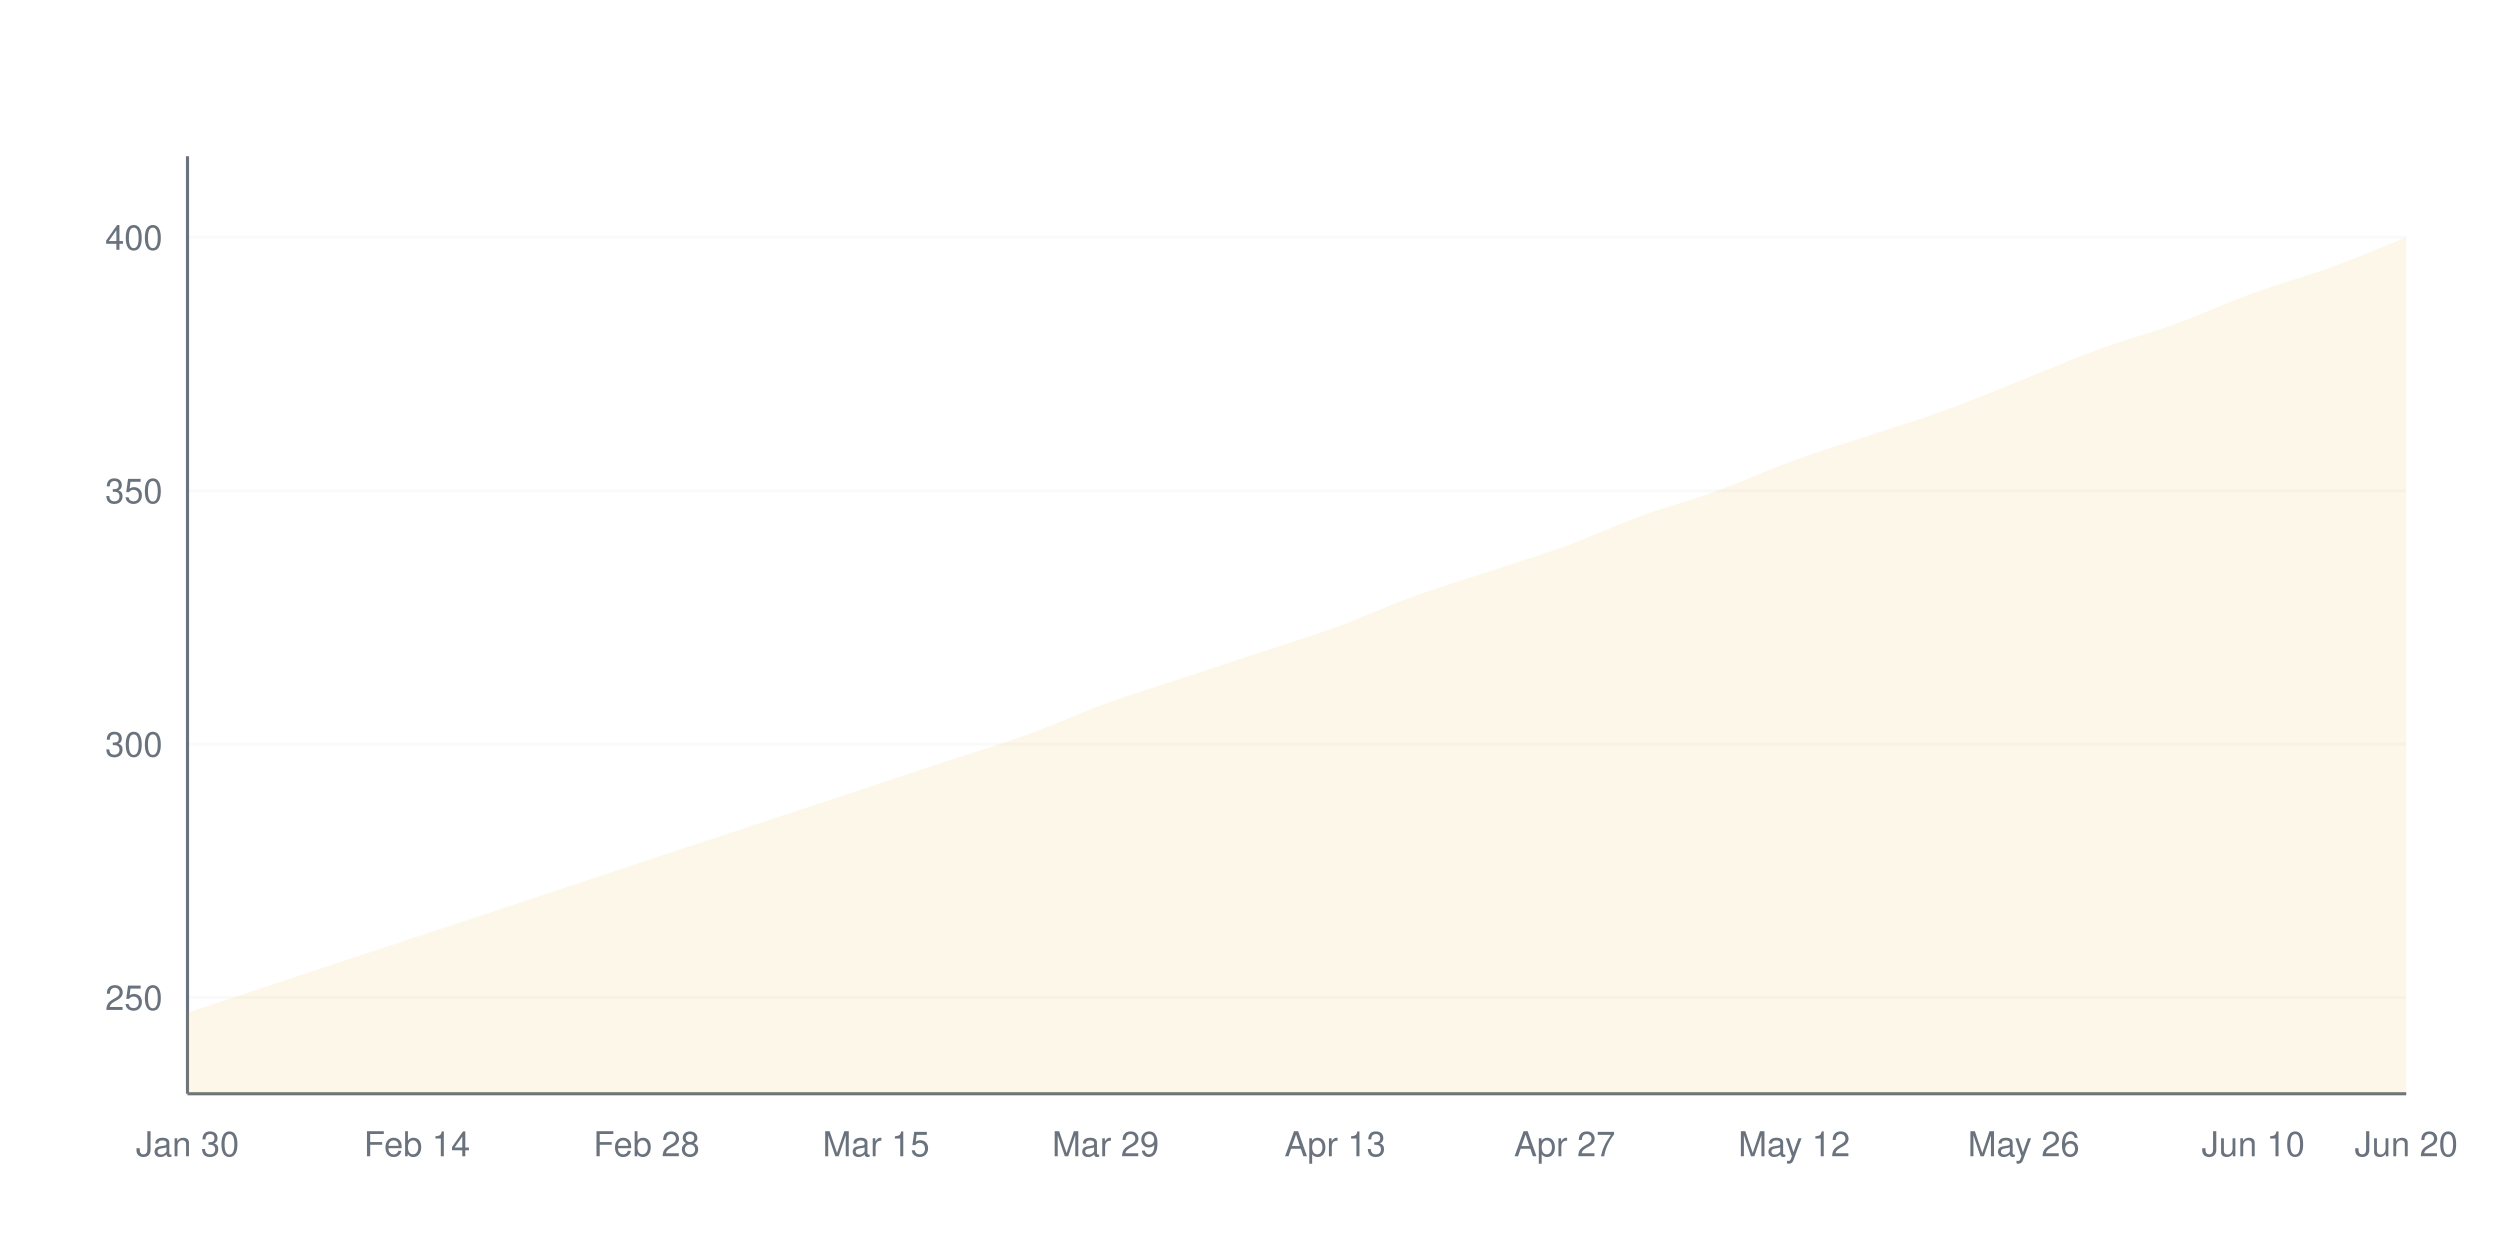
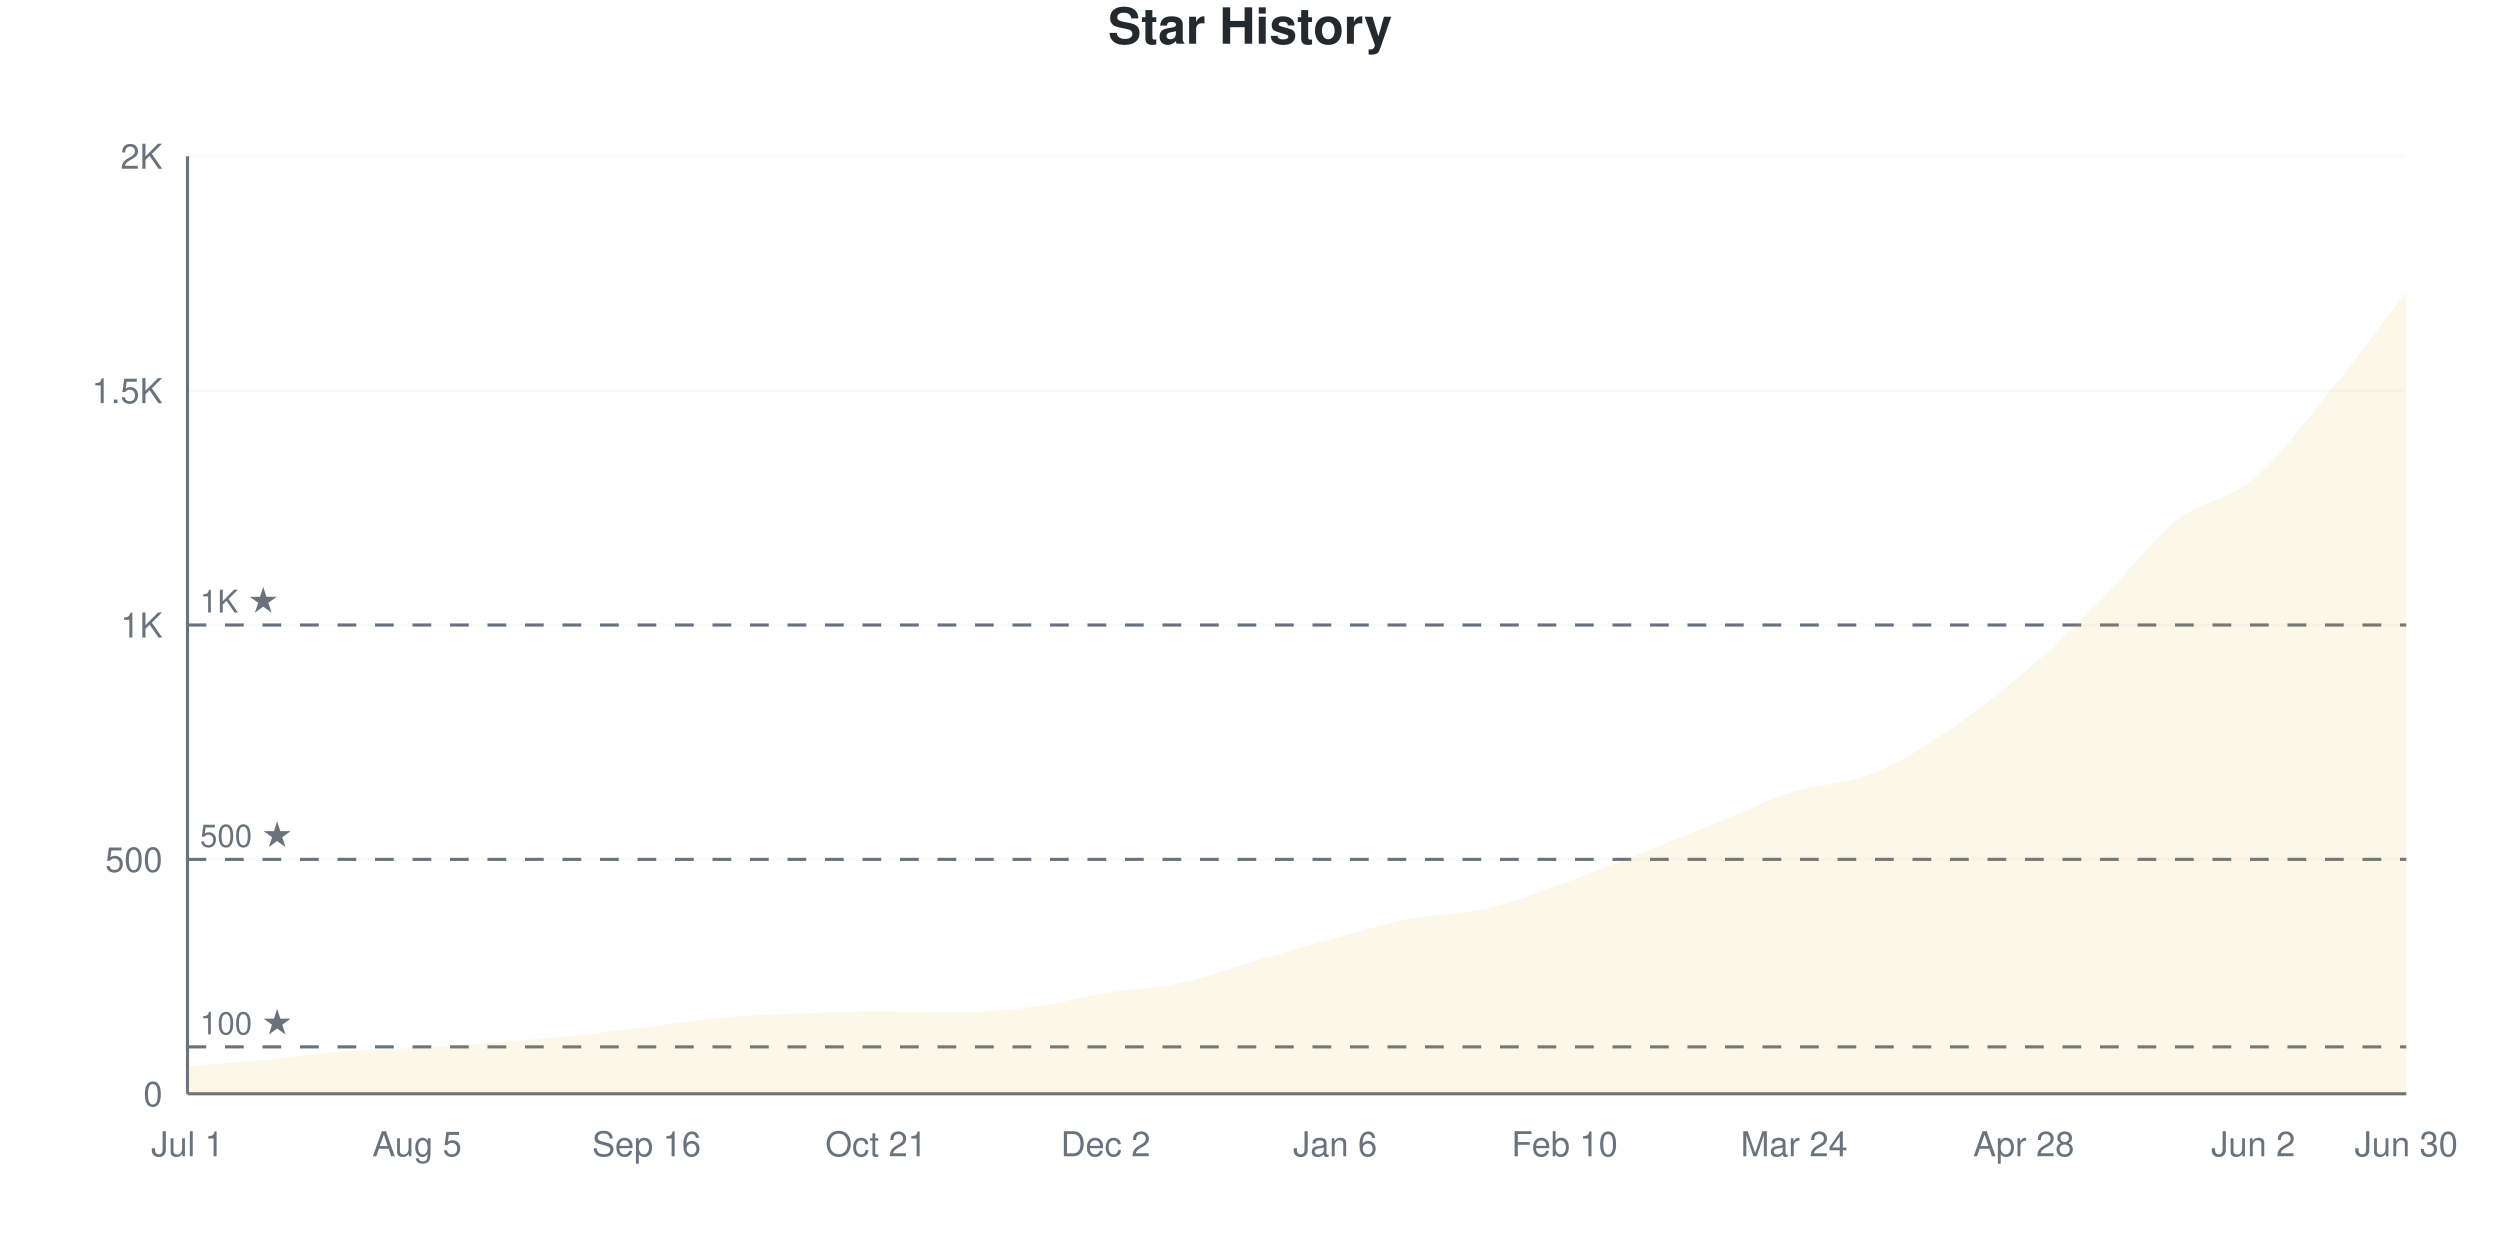
<svg xmlns="http://www.w3.org/2000/svg" viewBox="0 0 800 400" width="800" height="400">
  <style>
    @keyframes drawLine {
      to { stroke-dashoffset: 0; }
    }
    @keyframes fadeInPoint {
      from { opacity: 0; }
      to { opacity: 1; }
    }
    .data-line-0 {
-       stroke-dasharray: 1168;
-       stroke-dashoffset: 1168;
+       stroke-dasharray: 1190;
+       stroke-dashoffset: 1190;
      animation: drawLine 2s ease-out forwards;
    }
    .data-point {
      opacity: 0;
      animation: fadeInPoint 0.5s ease-out forwards;
    }
    .chart-bg { fill: #fff; }
    .chart-text { fill: #24292e; }
    .chart-muted { fill: #6a737d; }
    .chart-grid { stroke: #eee; }
    .chart-axis { stroke: #6a737d; }
    @media (prefers-color-scheme: dark) {
      .chart-bg { fill: #0d1117; }
      .chart-text { fill: #e6edf3; }
      .chart-muted { fill: #8b949e; }
      .chart-grid { stroke: #21262d; }
      .chart-axis { stroke: #8b949e; }
    }
  </style>
  <rect width="800" height="400" class="chart-bg" />
-   <text x="400" y="14" text-anchor="middle" class="chart-text" font-size="16" font-weight="bold" font-family="-apple-system, BlinkMacSystemFont, 'Segoe UI', Helvetica, Arial, sans-serif" />
+   <text x="400" y="14" text-anchor="middle" class="chart-text" font-size="16" font-weight="bold" font-family="-apple-system, BlinkMacSystemFont, 'Segoe UI', Helvetica, Arial, sans-serif">Star History</text>
  <g class="grid">
-     <line x1="60" y1="319.189" x2="770" y2="319.189" class="chart-grid" stroke-opacity="0.3" />
-     <text x="52" y="323.189" text-anchor="end" class="chart-muted" font-size="11" font-family="-apple-system, BlinkMacSystemFont, 'Segoe UI', Helvetica, Arial, sans-serif">250</text>
-     <line x1="60" y1="238.108" x2="770" y2="238.108" class="chart-grid" stroke-opacity="0.3" />
-     <text x="52" y="242.108" text-anchor="end" class="chart-muted" font-size="11" font-family="-apple-system, BlinkMacSystemFont, 'Segoe UI', Helvetica, Arial, sans-serif">300</text>
-     <line x1="60" y1="157.027" x2="770" y2="157.027" class="chart-grid" stroke-opacity="0.3" />
-     <text x="52" y="161.027" text-anchor="end" class="chart-muted" font-size="11" font-family="-apple-system, BlinkMacSystemFont, 'Segoe UI', Helvetica, Arial, sans-serif">350</text>
-     <line x1="60" y1="75.946" x2="770" y2="75.946" class="chart-grid" stroke-opacity="0.3" />
-     <text x="52" y="79.946" text-anchor="end" class="chart-muted" font-size="11" font-family="-apple-system, BlinkMacSystemFont, 'Segoe UI', Helvetica, Arial, sans-serif">400</text>
+     <line x1="60" y1="350" x2="770" y2="350" class="chart-grid" stroke-opacity="0.3" />
+     <text x="52" y="354" text-anchor="end" class="chart-muted" font-size="11" font-family="-apple-system, BlinkMacSystemFont, 'Segoe UI', Helvetica, Arial, sans-serif">0</text>
+     <line x1="60" y1="275" x2="770" y2="275" class="chart-grid" stroke-opacity="0.3" />
+     <text x="52" y="279" text-anchor="end" class="chart-muted" font-size="11" font-family="-apple-system, BlinkMacSystemFont, 'Segoe UI', Helvetica, Arial, sans-serif">500</text>
+     <line x1="60" y1="200" x2="770" y2="200" class="chart-grid" stroke-opacity="0.3" />
+     <text x="52" y="204" text-anchor="end" class="chart-muted" font-size="11" font-family="-apple-system, BlinkMacSystemFont, 'Segoe UI', Helvetica, Arial, sans-serif">1K</text>
+     <line x1="60" y1="125" x2="770" y2="125" class="chart-grid" stroke-opacity="0.3" />
+     <text x="52" y="129" text-anchor="end" class="chart-muted" font-size="11" font-family="-apple-system, BlinkMacSystemFont, 'Segoe UI', Helvetica, Arial, sans-serif">1.5K</text>
+     <line x1="60" y1="50" x2="770" y2="50" class="chart-grid" stroke-opacity="0.3" />
+     <text x="52" y="54" text-anchor="end" class="chart-muted" font-size="11" font-family="-apple-system, BlinkMacSystemFont, 'Segoe UI', Helvetica, Arial, sans-serif">2K</text>
  </g>
  <g class="milestones">
-     
+     <line x1="60" y1="335" x2="770" y2="335" class="chart-axis" stroke-width="1" stroke-dasharray="6,6" />
+     <text x="64" y="331" class="chart-muted" font-size="10" font-family="-apple-system, BlinkMacSystemFont, 'Segoe UI', Helvetica, Arial, sans-serif">100 ★</text>
+     <line x1="60" y1="275" x2="770" y2="275" class="chart-axis" stroke-width="1" stroke-dasharray="6,6" />
+     <text x="64" y="271" class="chart-muted" font-size="10" font-family="-apple-system, BlinkMacSystemFont, 'Segoe UI', Helvetica, Arial, sans-serif">500 ★</text>
+     <line x1="60" y1="200" x2="770" y2="200" class="chart-axis" stroke-width="1" stroke-dasharray="6,6" />
+     <text x="64" y="196" class="chart-muted" font-size="10" font-family="-apple-system, BlinkMacSystemFont, 'Segoe UI', Helvetica, Arial, sans-serif">1K ★</text>
  </g>
  <g class="x-axis">
-     <text x="60" y="370" text-anchor="middle" class="chart-muted" font-size="11" font-family="-apple-system, BlinkMacSystemFont, 'Segoe UI', Helvetica, Arial, sans-serif">Jan 30</text>
-     <text x="133.448" y="370" text-anchor="middle" class="chart-muted" font-size="11" font-family="-apple-system, BlinkMacSystemFont, 'Segoe UI', Helvetica, Arial, sans-serif">Feb 14</text>
-     <text x="206.897" y="370" text-anchor="middle" class="chart-muted" font-size="11" font-family="-apple-system, BlinkMacSystemFont, 'Segoe UI', Helvetica, Arial, sans-serif">Feb 28</text>
-     <text x="280.345" y="370" text-anchor="middle" class="chart-muted" font-size="11" font-family="-apple-system, BlinkMacSystemFont, 'Segoe UI', Helvetica, Arial, sans-serif">Mar 15</text>
-     <text x="353.793" y="370" text-anchor="middle" class="chart-muted" font-size="11" font-family="-apple-system, BlinkMacSystemFont, 'Segoe UI', Helvetica, Arial, sans-serif">Mar 29</text>
-     <text x="427.241" y="370" text-anchor="middle" class="chart-muted" font-size="11" font-family="-apple-system, BlinkMacSystemFont, 'Segoe UI', Helvetica, Arial, sans-serif">Apr 13</text>
-     <text x="500.69" y="370" text-anchor="middle" class="chart-muted" font-size="11" font-family="-apple-system, BlinkMacSystemFont, 'Segoe UI', Helvetica, Arial, sans-serif">Apr 27</text>
-     <text x="574.138" y="370" text-anchor="middle" class="chart-muted" font-size="11" font-family="-apple-system, BlinkMacSystemFont, 'Segoe UI', Helvetica, Arial, sans-serif">May 12</text>
-     <text x="647.586" y="370" text-anchor="middle" class="chart-muted" font-size="11" font-family="-apple-system, BlinkMacSystemFont, 'Segoe UI', Helvetica, Arial, sans-serif">May 26</text>
-     <text x="721.034" y="370" text-anchor="middle" class="chart-muted" font-size="11" font-family="-apple-system, BlinkMacSystemFont, 'Segoe UI', Helvetica, Arial, sans-serif">Jun 10</text>
-     <text x="770" y="370" text-anchor="middle" class="chart-muted" font-size="11" font-family="-apple-system, BlinkMacSystemFont, 'Segoe UI', Helvetica, Arial, sans-serif">Jun 20</text>
+     <text x="60" y="370" text-anchor="middle" class="chart-muted" font-size="11" font-family="-apple-system, BlinkMacSystemFont, 'Segoe UI', Helvetica, Arial, sans-serif">Jul 1</text>
+     <text x="133.448" y="370" text-anchor="middle" class="chart-muted" font-size="11" font-family="-apple-system, BlinkMacSystemFont, 'Segoe UI', Helvetica, Arial, sans-serif">Aug 5</text>
+     <text x="206.897" y="370" text-anchor="middle" class="chart-muted" font-size="11" font-family="-apple-system, BlinkMacSystemFont, 'Segoe UI', Helvetica, Arial, sans-serif">Sep 16</text>
+     <text x="280.345" y="370" text-anchor="middle" class="chart-muted" font-size="11" font-family="-apple-system, BlinkMacSystemFont, 'Segoe UI', Helvetica, Arial, sans-serif">Oct 21</text>
+     <text x="353.793" y="370" text-anchor="middle" class="chart-muted" font-size="11" font-family="-apple-system, BlinkMacSystemFont, 'Segoe UI', Helvetica, Arial, sans-serif">Dec 2</text>
+     <text x="427.241" y="370" text-anchor="middle" class="chart-muted" font-size="11" font-family="-apple-system, BlinkMacSystemFont, 'Segoe UI', Helvetica, Arial, sans-serif">Jan 6</text>
+     <text x="500.69" y="370" text-anchor="middle" class="chart-muted" font-size="11" font-family="-apple-system, BlinkMacSystemFont, 'Segoe UI', Helvetica, Arial, sans-serif">Feb 10</text>
+     <text x="574.138" y="370" text-anchor="middle" class="chart-muted" font-size="11" font-family="-apple-system, BlinkMacSystemFont, 'Segoe UI', Helvetica, Arial, sans-serif">Mar 24</text>
+     <text x="647.586" y="370" text-anchor="middle" class="chart-muted" font-size="11" font-family="-apple-system, BlinkMacSystemFont, 'Segoe UI', Helvetica, Arial, sans-serif">Apr 28</text>
+     <text x="721.034" y="370" text-anchor="middle" class="chart-muted" font-size="11" font-family="-apple-system, BlinkMacSystemFont, 'Segoe UI', Helvetica, Arial, sans-serif">Jun 2</text>
+     <text x="770" y="370" text-anchor="middle" class="chart-muted" font-size="11" font-family="-apple-system, BlinkMacSystemFont, 'Segoe UI', Helvetica, Arial, sans-serif">Jun 30</text>
  </g>
  <line x1="60" y1="50" x2="60" y2="350" class="chart-axis" stroke-width="1" />
  <line x1="60" y1="350" x2="770" y2="350" class="chart-axis" stroke-width="1" />
-   <path d="M60,350 L60,324.054 C68.161,321.351 76.322,318.649 84.483,315.946 C92.644,313.243 100.805,310.541 108.966,307.838 C117.126,305.135 125.287,302.432 133.448,299.73 C141.609,297.027 149.77,294.324 157.931,291.622 C166.092,288.919 174.253,286.216 182.414,283.514 C190.575,280.811 198.736,278.108 206.897,275.405 C215.057,272.703 223.218,270 231.379,267.297 C239.54,264.595 247.701,261.892 255.862,259.189 C264.023,256.486 272.184,253.784 280.345,251.081 C288.506,248.378 296.667,245.676 304.828,242.973 C312.989,240.27 321.149,237.838 329.31,234.865 C337.471,231.892 345.632,228.108 353.793,225.135 C361.954,222.162 370.115,219.73 378.276,217.027 C386.437,214.324 394.598,211.622 402.759,208.919 C410.92,206.216 419.08,203.784 427.241,200.811 C435.402,197.838 443.563,194.054 451.724,191.081 C459.885,188.108 468.046,185.676 476.207,182.973 C484.368,180.27 492.529,177.838 500.69,174.865 C508.851,171.892 517.011,168.108 525.172,165.135 C533.333,162.162 541.494,160 549.655,157.027 C557.816,154.054 565.977,150.27 574.138,147.297 C582.299,144.324 590.46,141.892 598.621,139.189 C606.782,136.486 614.943,134.054 623.103,131.081 C631.264,128.108 639.425,124.595 647.586,121.351 C655.747,118.108 663.908,114.595 672.069,111.622 C680.23,108.649 688.391,106.486 696.552,103.514 C704.713,100.541 712.874,96.757 721.034,93.784 C729.195,90.811 737.356,88.649 745.517,85.676 C753.678,82.703 761.839,79.189 770,75.946 L770,350 L60,350 Z" fill="#dfb317" fill-opacity="0.1" />
-   <path d="M60,350 L60,324.054 C68.161,321.351 76.322,318.649 84.483,315.946 C92.644,313.243 100.805,310.541 108.966,307.838 C117.126,305.135 125.287,302.432 133.448,299.73 C141.609,297.027 149.77,294.324 157.931,291.622 C166.092,288.919 174.253,286.216 182.414,283.514 C190.575,280.811 198.736,278.108 206.897,275.405 C215.057,272.703 223.218,270 231.379,267.297 C239.54,264.595 247.701,261.892 255.862,259.189 C264.023,256.486 272.184,253.784 280.345,251.081 C288.506,248.378 296.667,245.676 304.828,242.973 C312.989,240.27 321.149,237.838 329.31,234.865 C337.471,231.892 345.632,228.108 353.793,225.135 C361.954,222.162 370.115,219.73 378.276,217.027 C386.437,214.324 394.598,211.622 402.759,208.919 C410.92,206.216 419.08,203.784 427.241,200.811 C435.402,197.838 443.563,194.054 451.724,191.081 C459.885,188.108 468.046,185.676 476.207,182.973 C484.368,180.27 492.529,177.838 500.69,174.865 C508.851,171.892 517.011,168.108 525.172,165.135 C533.333,162.162 541.494,160 549.655,157.027 C557.816,154.054 565.977,150.27 574.138,147.297 C582.299,144.324 590.46,141.892 598.621,139.189 C606.782,136.486 614.943,134.054 623.103,131.081 C631.264,128.108 639.425,124.595 647.586,121.351 C655.747,118.108 663.908,114.595 672.069,111.622 C680.23,108.649 688.391,106.486 696.552,103.514 C704.713,100.541 712.874,96.757 721.034,93.784 C729.195,90.811 737.356,88.649 745.517,85.676 C753.678,82.703 761.839,79.189 770,75.946" fill="none" stroke="#dfb317" stroke-width="2.5" class="data-line-0" />
+   <path d="M60,350 L60,341.15 C68.161,340.5 76.322,339.975 84.483,339.2 C92.644,338.425 100.805,337.15 108.966,336.5 C117.126,335.85 125.287,335.775 133.448,335.3 C141.609,334.825 149.77,334.275 157.931,333.65 C166.092,333.025 174.253,332.375 182.414,331.55 C190.575,330.725 198.736,329.7 206.897,328.7 C215.057,327.7 223.218,326.275 231.379,325.55 C239.54,324.825 247.701,324.675 255.862,324.35 C264.023,324.025 272.184,323.6 280.345,323.6 C288.506,323.6 296.667,323.9 304.828,323.9 C312.989,323.9 321.149,323.425 329.31,322.4 C337.471,321.375 345.632,319.075 353.793,317.75 C361.954,316.425 370.115,316.225 378.276,314.45 C386.437,312.675 394.598,309.475 402.759,307.1 C410.92,304.725 419.08,302.4 427.241,300.2 C435.402,298 443.563,295.5 451.724,293.9 C459.885,292.3 468.046,292.5 476.207,290.6 C484.368,288.7 492.529,285.425 500.69,282.5 C508.851,279.575 517.011,276.275 525.172,273.05 C533.333,269.825 541.494,266.45 549.655,263.15 C557.816,259.85 565.977,255.8 574.138,253.25 C582.299,250.7 590.46,251.05 598.621,247.85 C606.782,244.65 614.943,239.475 623.103,234.05 C631.264,228.625 639.425,222.275 647.586,215.3 C655.747,208.325 663.908,200.325 672.069,192.2 C680.23,184.075 688.391,173.025 696.552,166.55 C704.713,160.075 712.874,160.225 721.034,153.35 C729.195,146.475 737.356,135.275 745.517,125.3 C753.678,115.325 761.839,104.1 770,93.5 L770,350 L60,350 Z" fill="#dfb317" fill-opacity="0.1" />
+   <path d="M60,350 L60,341.15 C68.161,340.5 76.322,339.975 84.483,339.2 C92.644,338.425 100.805,337.15 108.966,336.5 C117.126,335.85 125.287,335.775 133.448,335.3 C141.609,334.825 149.77,334.275 157.931,333.65 C166.092,333.025 174.253,332.375 182.414,331.55 C190.575,330.725 198.736,329.7 206.897,328.7 C215.057,327.7 223.218,326.275 231.379,325.55 C239.54,324.825 247.701,324.675 255.862,324.35 C264.023,324.025 272.184,323.6 280.345,323.6 C288.506,323.6 296.667,323.9 304.828,323.9 C312.989,323.9 321.149,323.425 329.31,322.4 C337.471,321.375 345.632,319.075 353.793,317.75 C361.954,316.425 370.115,316.225 378.276,314.45 C386.437,312.675 394.598,309.475 402.759,307.1 C410.92,304.725 419.08,302.4 427.241,300.2 C435.402,298 443.563,295.5 451.724,293.9 C459.885,292.3 468.046,292.5 476.207,290.6 C484.368,288.7 492.529,285.425 500.69,282.5 C508.851,279.575 517.011,276.275 525.172,273.05 C533.333,269.825 541.494,266.45 549.655,263.15 C557.816,259.85 565.977,255.8 574.138,253.25 C582.299,250.7 590.46,251.05 598.621,247.85 C606.782,244.65 614.943,239.475 623.103,234.05 C631.264,228.625 639.425,222.275 647.586,215.3 C655.747,208.325 663.908,200.325 672.069,192.2 C680.23,184.075 688.391,173.025 696.552,166.55 C704.713,160.075 712.874,160.225 721.034,153.35 C729.195,146.475 737.356,135.275 745.517,125.3 C753.678,115.325 761.839,104.1 770,93.5" fill="none" stroke="#dfb317" stroke-width="2.5" class="data-line-0" />
  <g class="points">
-     <circle cx="60" cy="324.054" r="4" fill="#dfb317" class="data-point" style="animation-delay: 1.50s" />
-     <circle cx="84.483" cy="315.946" r="4" fill="#dfb317" class="data-point" style="animation-delay: 1.55s" />
-     <circle cx="108.966" cy="307.838" r="4" fill="#dfb317" class="data-point" style="animation-delay: 1.60s" />
-     <circle cx="133.448" cy="299.73" r="4" fill="#dfb317" class="data-point" style="animation-delay: 1.65s" />
-     <circle cx="157.931" cy="291.622" r="4" fill="#dfb317" class="data-point" style="animation-delay: 1.70s" />
-     <circle cx="182.414" cy="283.514" r="4" fill="#dfb317" class="data-point" style="animation-delay: 1.75s" />
-     <circle cx="206.897" cy="275.405" r="4" fill="#dfb317" class="data-point" style="animation-delay: 1.80s" />
-     <circle cx="231.379" cy="267.297" r="4" fill="#dfb317" class="data-point" style="animation-delay: 1.85s" />
-     <circle cx="255.862" cy="259.189" r="4" fill="#dfb317" class="data-point" style="animation-delay: 1.90s" />
-     <circle cx="280.345" cy="251.081" r="4" fill="#dfb317" class="data-point" style="animation-delay: 1.95s" />
-     <circle cx="304.828" cy="242.973" r="4" fill="#dfb317" class="data-point" style="animation-delay: 2.00s" />
-     <circle cx="329.31" cy="234.865" r="4" fill="#dfb317" class="data-point" style="animation-delay: 2.05s" />
-     <circle cx="353.793" cy="225.135" r="4" fill="#dfb317" class="data-point" style="animation-delay: 2.10s" />
-     <circle cx="378.276" cy="217.027" r="4" fill="#dfb317" class="data-point" style="animation-delay: 2.15s" />
-     <circle cx="402.759" cy="208.919" r="4" fill="#dfb317" class="data-point" style="animation-delay: 2.20s" />
-     <circle cx="427.241" cy="200.811" r="4" fill="#dfb317" class="data-point" style="animation-delay: 2.25s" />
-     <circle cx="451.724" cy="191.081" r="4" fill="#dfb317" class="data-point" style="animation-delay: 2.30s" />
-     <circle cx="476.207" cy="182.973" r="4" fill="#dfb317" class="data-point" style="animation-delay: 2.35s" />
-     <circle cx="500.69" cy="174.865" r="4" fill="#dfb317" class="data-point" style="animation-delay: 2.40s" />
-     <circle cx="525.172" cy="165.135" r="4" fill="#dfb317" class="data-point" style="animation-delay: 2.45s" />
-     <circle cx="549.655" cy="157.027" r="4" fill="#dfb317" class="data-point" style="animation-delay: 2.50s" />
-     <circle cx="574.138" cy="147.297" r="4" fill="#dfb317" class="data-point" style="animation-delay: 2.55s" />
-     <circle cx="598.621" cy="139.189" r="4" fill="#dfb317" class="data-point" style="animation-delay: 2.60s" />
-     <circle cx="623.103" cy="131.081" r="4" fill="#dfb317" class="data-point" style="animation-delay: 2.65s" />
-     <circle cx="647.586" cy="121.351" r="4" fill="#dfb317" class="data-point" style="animation-delay: 2.70s" />
-     <circle cx="672.069" cy="111.622" r="4" fill="#dfb317" class="data-point" style="animation-delay: 2.75s" />
-     <circle cx="696.552" cy="103.514" r="4" fill="#dfb317" class="data-point" style="animation-delay: 2.80s" />
-     <circle cx="721.034" cy="93.784" r="4" fill="#dfb317" class="data-point" style="animation-delay: 2.85s" />
-     <circle cx="745.517" cy="85.676" r="4" fill="#dfb317" class="data-point" style="animation-delay: 2.90s" />
-     <circle cx="770" cy="75.946" r="4" fill="#dfb317" class="data-point" style="animation-delay: 2.95s" />
+     <circle cx="60" cy="341.15" r="4" fill="#dfb317" class="data-point" style="animation-delay: 1.50s" />
+     <circle cx="84.483" cy="339.2" r="4" fill="#dfb317" class="data-point" style="animation-delay: 1.55s" />
+     <circle cx="108.966" cy="336.5" r="4" fill="#dfb317" class="data-point" style="animation-delay: 1.60s" />
+     <circle cx="133.448" cy="335.3" r="4" fill="#dfb317" class="data-point" style="animation-delay: 1.65s" />
+     <circle cx="157.931" cy="333.65" r="4" fill="#dfb317" class="data-point" style="animation-delay: 1.70s" />
+     <circle cx="182.414" cy="331.55" r="4" fill="#dfb317" class="data-point" style="animation-delay: 1.75s" />
+     <circle cx="206.897" cy="328.7" r="4" fill="#dfb317" class="data-point" style="animation-delay: 1.80s" />
+     <circle cx="231.379" cy="325.55" r="4" fill="#dfb317" class="data-point" style="animation-delay: 1.85s" />
+     <circle cx="255.862" cy="324.35" r="4" fill="#dfb317" class="data-point" style="animation-delay: 1.90s" />
+     <circle cx="280.345" cy="323.6" r="4" fill="#dfb317" class="data-point" style="animation-delay: 1.95s" />
+     <circle cx="304.828" cy="323.9" r="4" fill="#dfb317" class="data-point" style="animation-delay: 2.00s" />
+     <circle cx="329.31" cy="322.4" r="4" fill="#dfb317" class="data-point" style="animation-delay: 2.05s" />
+     <circle cx="353.793" cy="317.75" r="4" fill="#dfb317" class="data-point" style="animation-delay: 2.10s" />
+     <circle cx="378.276" cy="314.45" r="4" fill="#dfb317" class="data-point" style="animation-delay: 2.15s" />
+     <circle cx="402.759" cy="307.1" r="4" fill="#dfb317" class="data-point" style="animation-delay: 2.20s" />
+     <circle cx="427.241" cy="300.2" r="4" fill="#dfb317" class="data-point" style="animation-delay: 2.25s" />
+     <circle cx="451.724" cy="293.9" r="4" fill="#dfb317" class="data-point" style="animation-delay: 2.30s" />
+     <circle cx="476.207" cy="290.6" r="4" fill="#dfb317" class="data-point" style="animation-delay: 2.35s" />
+     <circle cx="500.69" cy="282.5" r="4" fill="#dfb317" class="data-point" style="animation-delay: 2.40s" />
+     <circle cx="525.172" cy="273.05" r="4" fill="#dfb317" class="data-point" style="animation-delay: 2.45s" />
+     <circle cx="549.655" cy="263.15" r="4" fill="#dfb317" class="data-point" style="animation-delay: 2.50s" />
+     <circle cx="574.138" cy="253.25" r="4" fill="#dfb317" class="data-point" style="animation-delay: 2.55s" />
+     <circle cx="598.621" cy="247.85" r="4" fill="#dfb317" class="data-point" style="animation-delay: 2.60s" />
+     <circle cx="623.103" cy="234.05" r="4" fill="#dfb317" class="data-point" style="animation-delay: 2.65s" />
+     <circle cx="647.586" cy="215.3" r="4" fill="#dfb317" class="data-point" style="animation-delay: 2.70s" />
+     <circle cx="672.069" cy="192.2" r="4" fill="#dfb317" class="data-point" style="animation-delay: 2.75s" />
+     <circle cx="696.552" cy="166.55" r="4" fill="#dfb317" class="data-point" style="animation-delay: 2.80s" />
+     <circle cx="721.034" cy="153.35" r="4" fill="#dfb317" class="data-point" style="animation-delay: 2.85s" />
+     <circle cx="745.517" cy="125.3" r="4" fill="#dfb317" class="data-point" style="animation-delay: 2.90s" />
+     <circle cx="770" cy="93.5" r="4" fill="#dfb317" class="data-point" style="animation-delay: 2.95s" />
  </g>
</svg>
